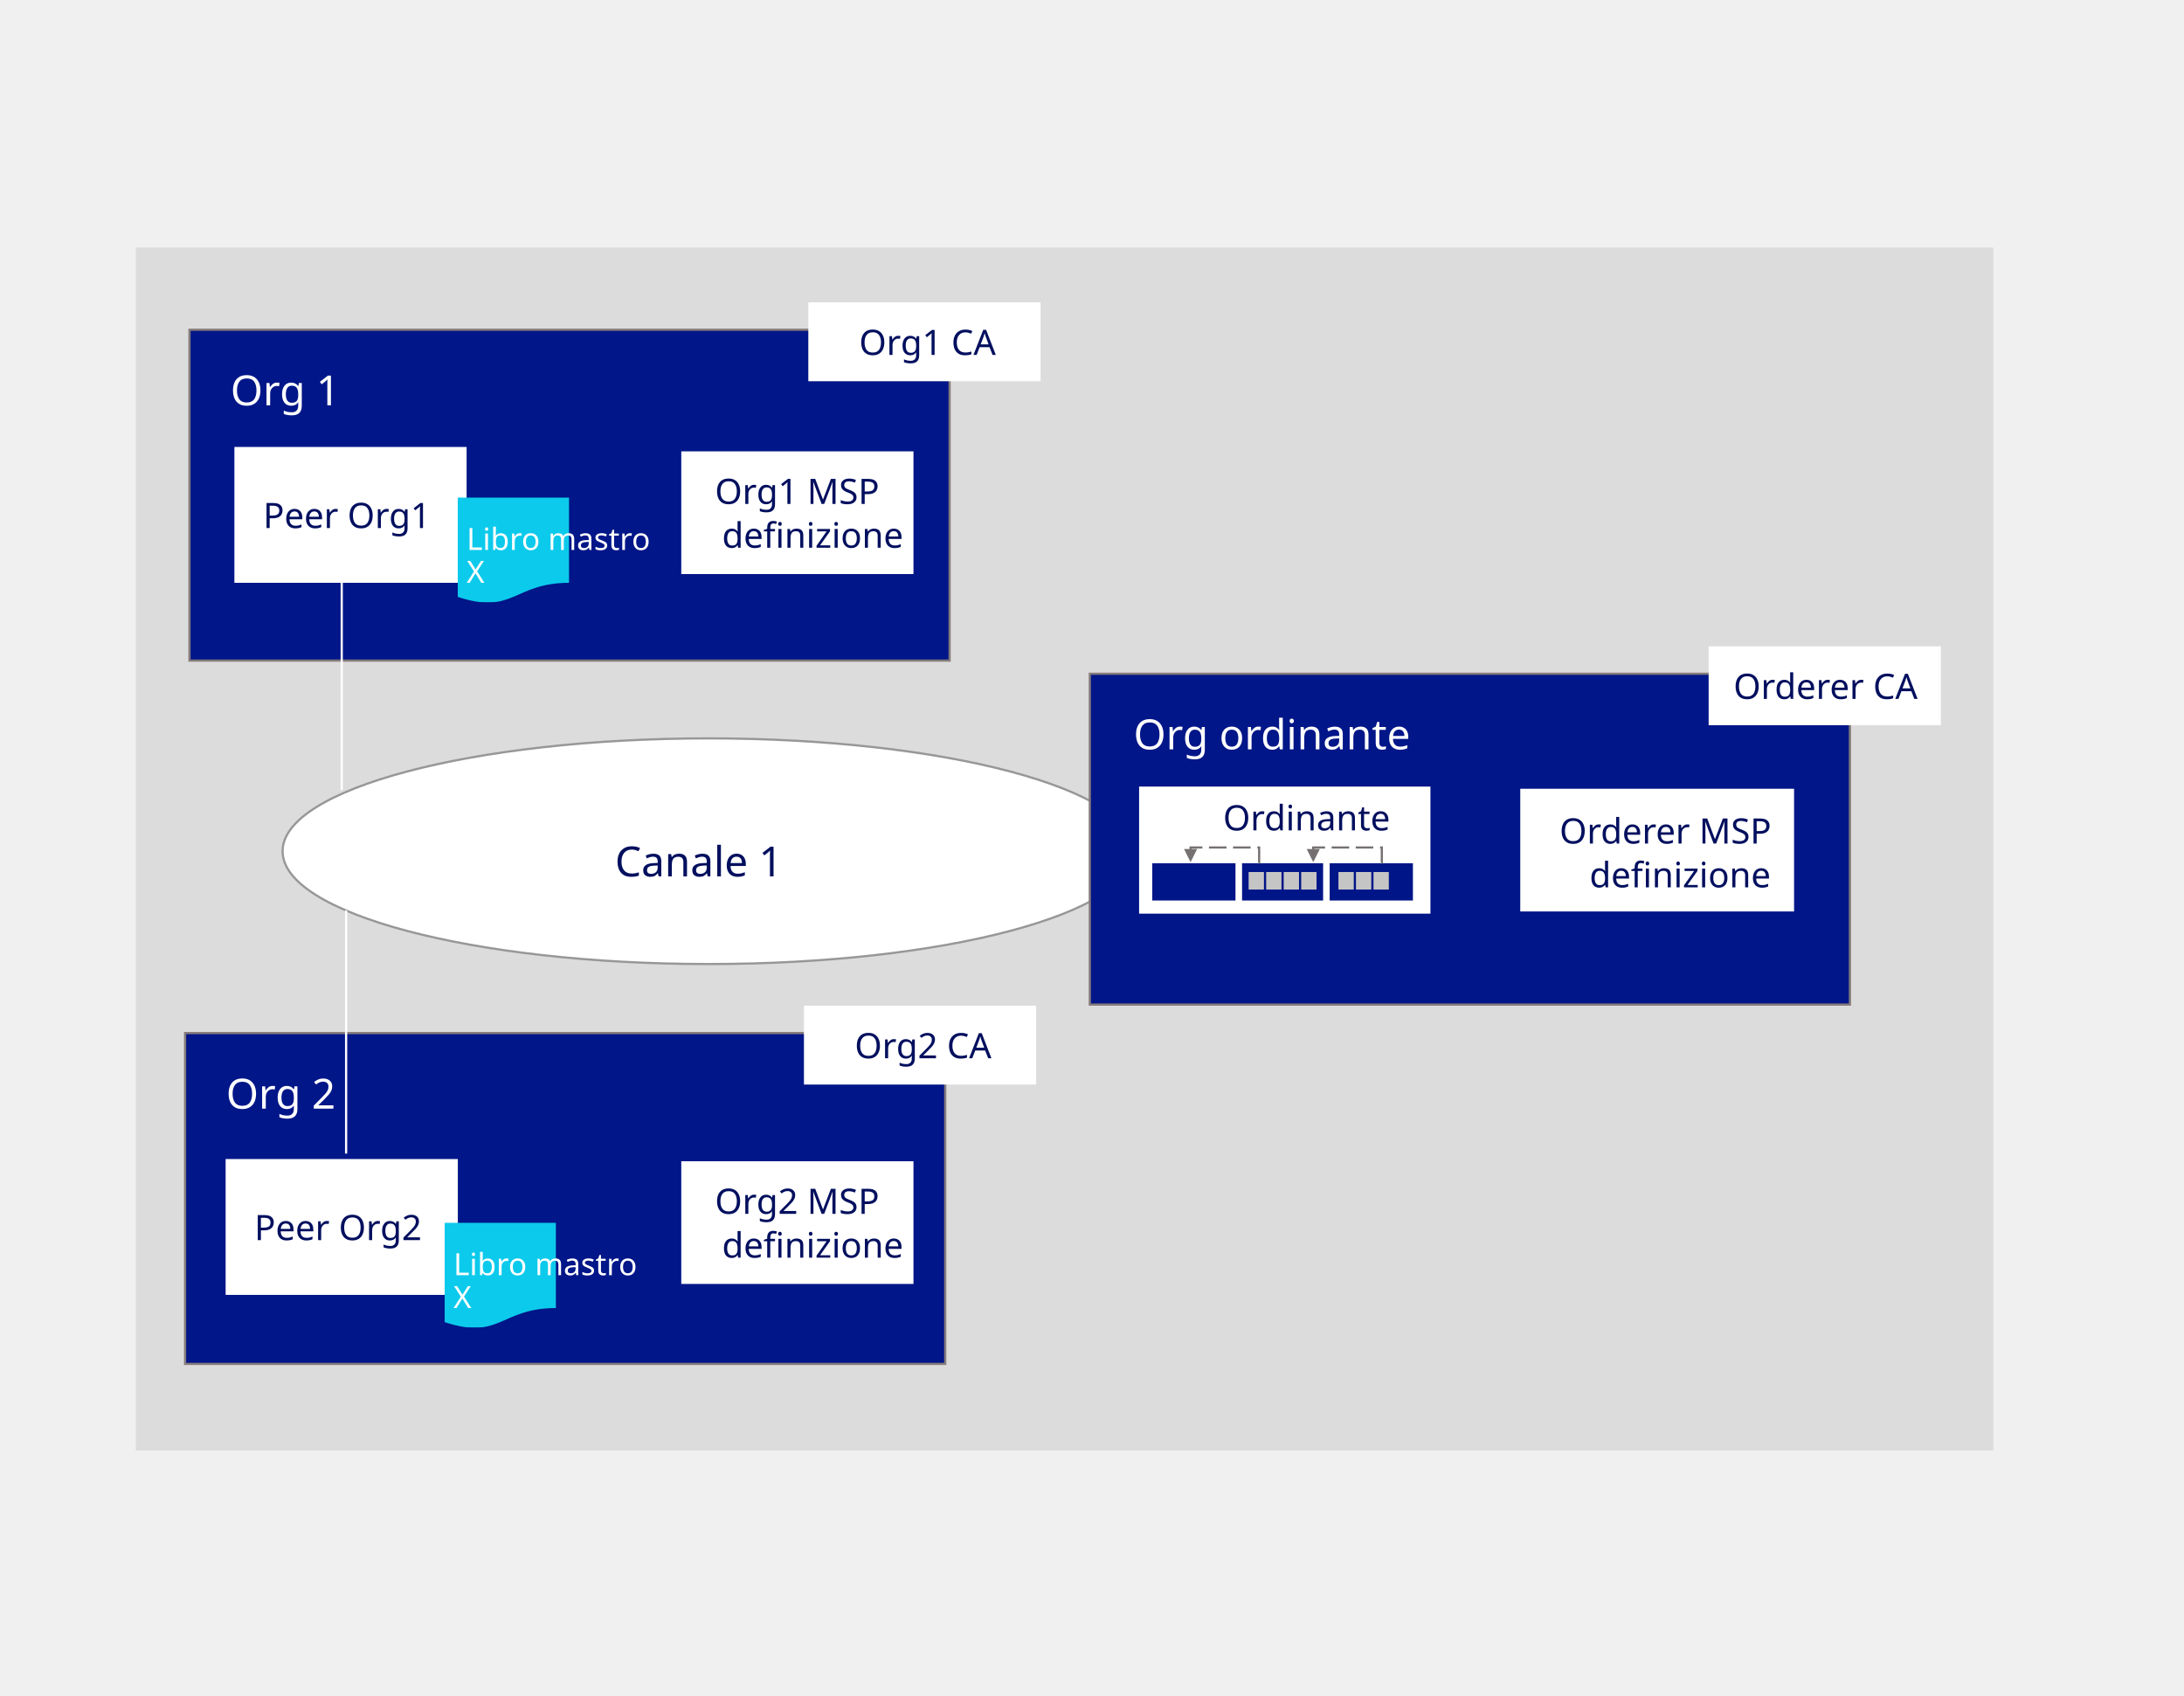
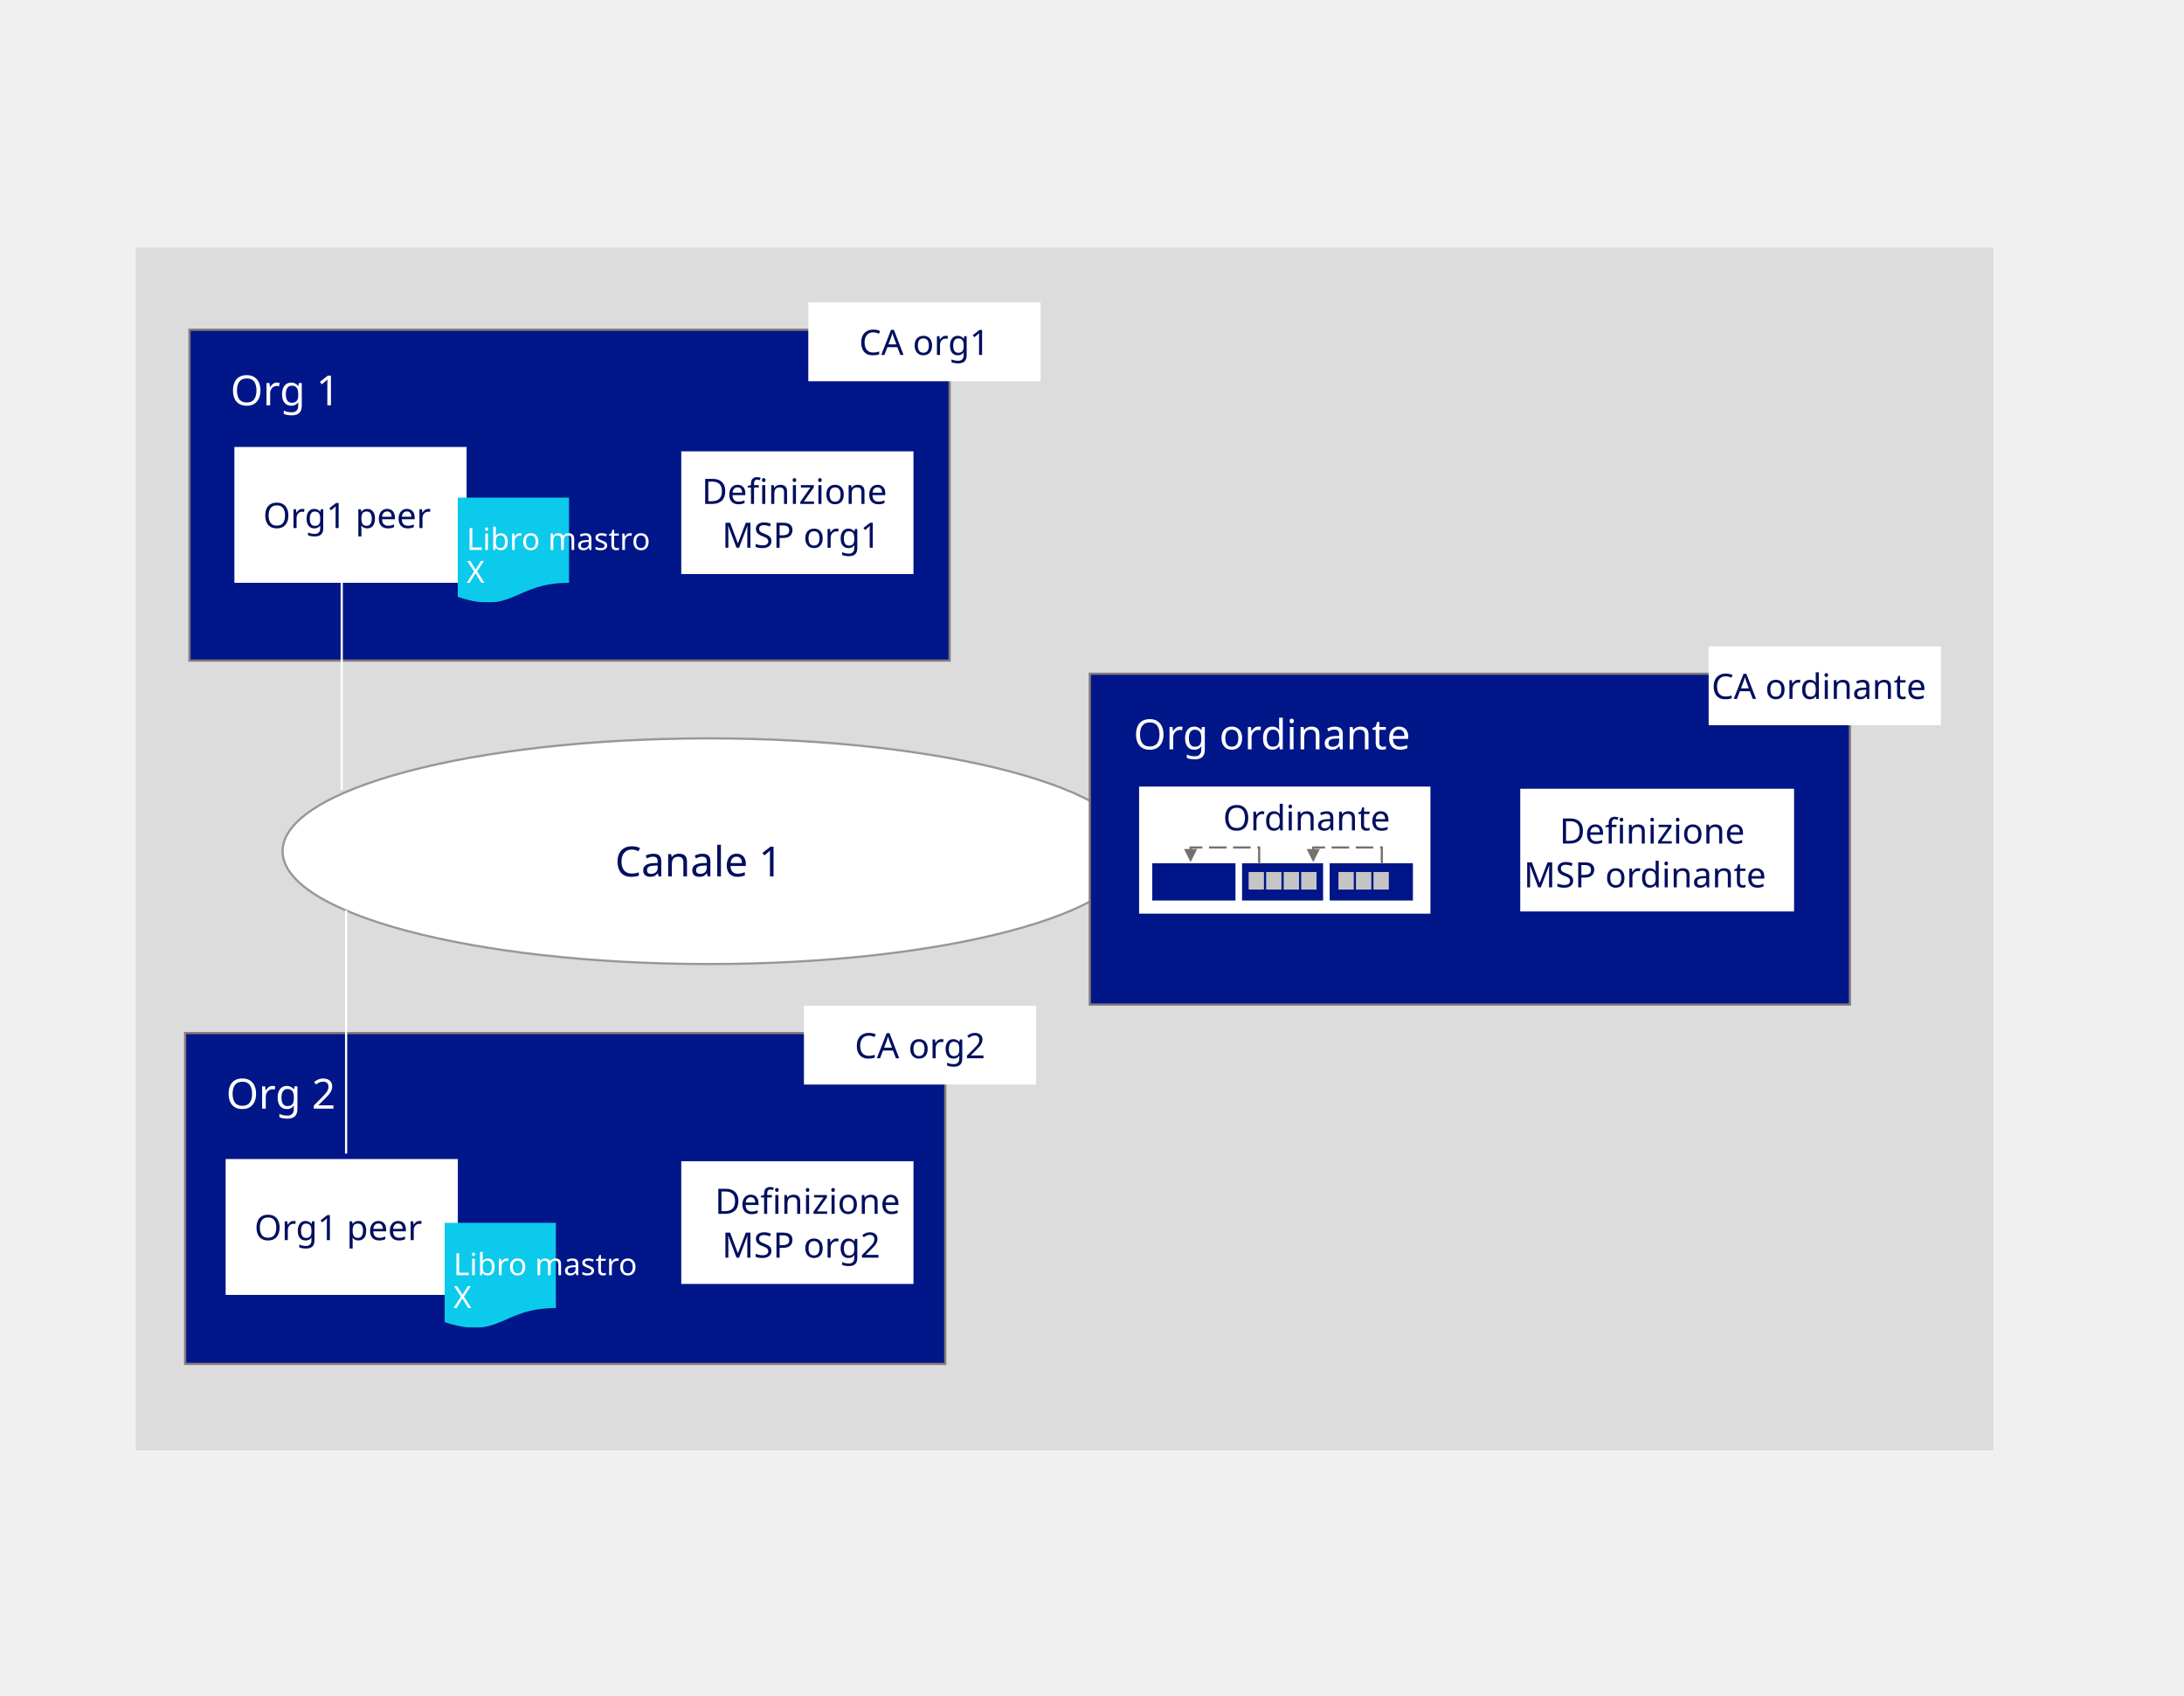
<svg xmlns="http://www.w3.org/2000/svg" version="1.1" id="Layer_1" x="0px" y="0px" viewBox="0 0 997 774" style="enable-background:new 0 0 997 774;" xml:space="preserve">
-   <style type="text/css">
+   <defs id="defs128" />
+   <style type="text/css" id="style2">
	.st0{fill:#DCDCDC;stroke:#DCDCDC;}
	.st1{fill:#5A6872;}
	.st2{fill:#011688;stroke:#857B7B;}
	.st3{fill:#FFFFFF;}
	.st4{font-family:'IBMPlexSans-Medium';}
	.st5{font-size:19px;}
	.st6{fill:#FFFFFF;stroke:#FFFFFF;}
	.st7{fill:#010F5E;}
	.st8{font-size:16px;}
	.st9{filter:url(#Adobe_OpacityMaskFilter);}
	.st10{mask:url(#mask-2_1_);fill:#0CCAEB;}
	.st11{filter:url(#Adobe_OpacityMaskFilter_1_);}
	.st12{mask:url(#mask-4_1_);fill:#0CCAEB;}
	.st13{font-size:14px;}
	.st14{fill:#FFFFFF;stroke:#979797;}
	.st15{fill:#011688;}
	.st16{filter:url(#Adobe_OpacityMaskFilter_2_);}
	.st17{mask:url(#mask-6_1_);fill:none;stroke:#001588;}
	.st18{fill:#001588;}
	.st19{fill:#C5C5C5;}
	.st20{fill:#767171;}
	.st21{stroke:#FFFFFF;}
</style>
  <rect id="Rectangle" x="62.5" y="113.5" class="st0" width="847" height="548" />
  <g id="UI-Icon_x2F_checkmark--outline_x2F__x24_ui-05" transform="translate(321, 255)">
    <path id="Oval-2" class="st1" d="M8,14.5c3.6,0,6.5-2.9,6.5-6.5S11.6,1.5,8,1.5S1.5,4.4,1.5,8S4.4,14.5,8,14.5z M8,16   c-4.4,0-8-3.6-8-8s3.6-8,8-8s8,3.6,8,8S12.4,16,8,16z" />
    <polygon id="check" class="st1" points="11.3,4.7 12.7,6.1 6.8,12 3.3,8.6 4.7,7.2 6.8,9.2  " />
  </g>
  <rect id="Rectangle_1_" x="86.5" y="150.5" class="st2" width="347" height="151" />
-   <text transform="matrix(1 0 0 1 105.206 185)" class="st3 st4 st5">Org 1</text>
+   <text transform="matrix(1 0 0 1 105.206 185)" class="st3 st4 st5" id="text13">Org 1</text>
  <rect id="Rectangle_2_" x="369.5" y="138.5" class="st6" width="105" height="35" />
-   <text transform="matrix(1 0 0 1 392.176 162)" class="st7 st4 st8">Org1 CA</text>
+   <text transform="matrix(1 0 0 1 392.176 162)" class="st7 st4 st8" id="text16">CA org1</text>
  <rect id="Rectangle_3_" x="311.5" y="206.5" class="st6" width="105" height="55" />
-   <text transform="matrix(1 0 0 1 326.368 230)" class="st7 st4 st8">Org1 MSP </text>
-   <text transform="matrix(1 0 0 1 329.616 250)" class="st7 st4 st8">definizione</text>
+   <text class="st7 st4 st8" id="text19" x="320.368" y="230" style="font-size:16px;font-family:IBMPlexSans-Medium;fill:#010f5e">Definizione </text>
+   <text transform="matrix(1 0 0 1 329.616 250)" class="st7 st4 st8" id="text21">MSP org1</text>
  <rect id="Rectangle_4_" x="84.5" y="471.5" class="st2" width="347" height="151" />
-   <text transform="matrix(1 0 0 1 103.206 506)" class="st3 st4 st5">Org 2</text>
+   <text transform="matrix(1 0 0 1 103.206 506)" class="st3 st4 st5" id="text24">Org 2</text>
  <rect id="Rectangle_5_" x="103.5" y="529.5" class="st6" width="105" height="61" />
-   <text transform="matrix(1 0 0 1 116.124 566)" class="st7 st4 st8">Peer Org2</text>
+   <text transform="matrix(1 0 0 1 116.124 566)" class="st7 st4 st8" id="text27">Org1 peer</text>
  <rect id="Rectangle_6_" x="367.5" y="459.5" class="st6" width="105" height="35" />
-   <text transform="matrix(1 0 0 1 390.176 483)" class="st7 st4 st8">Org2 CA</text>
+   <text transform="matrix(1 0 0 1 390.176 483)" class="st7 st4 st8" id="text30">CA org2</text>
  <rect id="Rectangle_7_" x="311.5" y="530.5" class="st6" width="105" height="55" />
-   <text transform="matrix(1 0 0 1 326.368 554)" class="st7 st4 st8">Org2 MSP </text>
-   <text transform="matrix(1 0 0 1 329.616 574)" class="st7 st4 st8">definizione</text>
+   <text transform="matrix(1 0 0 1 326.368 554)" class="st7 st4 st8" id="text33">Definizione </text>
+   <text transform="matrix(1 0 0 1 329.616 574)" class="st7 st4 st8" id="text35">MSP org2</text>
  <rect id="Rectangle_8_" x="107.5" y="204.5" class="st6" width="105" height="61" />
  <g id="Group-3" transform="translate(208, 227)">
-     <g id="Clip-2">
- 	</g>
-     <defs>
+     <g id="Clip-2" />
+     <defs id="defs42">
      <filter id="Adobe_OpacityMaskFilter" filterUnits="userSpaceOnUse" x="0.9" y="0" width="51" height="48">
-         <feColorMatrix type="matrix" values="1 0 0 0 0  0 1 0 0 0  0 0 1 0 0  0 0 0 1 0" />
+         <feColorMatrix type="matrix" values="1 0 0 0 0  0 1 0 0 0  0 0 1 0 0  0 0 0 1 0" id="feColorMatrix39" />
      </filter>
    </defs>
    <mask maskUnits="userSpaceOnUse" x="0.9" y="0" width="51" height="48" id="mask-2_1_">
-       <g class="st9">
+       <g class="st9" id="g45">
        <polygon id="path-1_1_" class="st3" points="0.9,0 51.9,0 51.9,48 0.9,48    " />
      </g>
    </mask>
-     <path id="Fill-1" class="st10" d="M0.9,0h51v39c-25.5,0-25.5,14.9-51,6.4V0z" />
+     <path id="Fill-1" class="st10" d="M0.9,0h51v39c-25.5,0-25.5,14.9-51,6.4V0z" mask="url(#mask-2_1_)" />
  </g>
  <g id="Group-3-Copy" transform="translate(202, 558)">
-     <g id="Clip-2_1_">
- 	</g>
-     <defs>
+     <g id="Clip-2_1_" />
+     <defs id="defs54">
      <filter id="Adobe_OpacityMaskFilter_1_" filterUnits="userSpaceOnUse" x="0.9" y="0" width="51" height="48">
-         <feColorMatrix type="matrix" values="1 0 0 0 0  0 1 0 0 0  0 0 1 0 0  0 0 0 1 0" />
+         <feColorMatrix type="matrix" values="1 0 0 0 0  0 1 0 0 0  0 0 1 0 0  0 0 0 1 0" id="feColorMatrix51" />
      </filter>
    </defs>
    <mask maskUnits="userSpaceOnUse" x="0.9" y="0" width="51" height="48" id="mask-4_1_">
-       <g class="st11">
+       <g class="st11" id="g57">
        <polygon id="path-3_1_" class="st3" points="0.9,0 51.9,0 51.9,48 0.9,48    " />
      </g>
    </mask>
-     <path id="Fill-1_1_" class="st12" d="M0.9,0h51v39c-25.5,0-25.5,14.9-51,6.4V0z" />
+     <path id="Fill-1_1_" class="st12" d="M0.9,0h51v39c-25.5,0-25.5,14.9-51,6.4V0z" mask="url(#mask-4_1_)" />
  </g>
-   <text transform="matrix(1 0 0 1 120.124 241)" class="st7 st4 st8">Peer Org1</text>
-   <text transform="matrix(1 0 0 1 213 251)" class="st3 st4 st13">Libro mastro</text>
-   <text transform="matrix(1 0 0 1 256.6936 251)" class="st3 st4 st13"> </text>
-   <text transform="matrix(1 0 0 1 213 266)" class="st3 st4 st13">X</text>
-   <text transform="matrix(1 0 0 1 207 582)" class="st3 st4 st13">Libro mastro</text>
-   <text transform="matrix(1 0 0 1 250.6936 582)" class="st3 st4 st13"> </text>
-   <text transform="matrix(1 0 0 1 207 597)" class="st3 st4 st13">X</text>
+   <text transform="matrix(1 0 0 1 120.124 241)" class="st7 st4 st8" id="text62">Org1 peer</text>
+   <text transform="matrix(1 0 0 1 213 251)" class="st3 st4 st13" id="text64">Libro mastro</text>
+   <text transform="matrix(1 0 0 1 256.6936 251)" class="st3 st4 st13" id="text66" />
+   <text transform="matrix(1 0 0 1 213 266)" class="st3 st4 st13" id="text68">X</text>
+   <text transform="matrix(1 0 0 1 207 582)" class="st3 st4 st13" id="text70">Libro mastro</text>
+   <text transform="matrix(1 0 0 1 250.6936 582)" class="st3 st4 st13" id="text72" />
+   <text transform="matrix(1 0 0 1 207 597)" class="st3 st4 st13" id="text74">X</text>
  <ellipse id="Oval" class="st14" cx="323.5" cy="388.5" rx="194.5" ry="51.5" />
-   <text transform="matrix(1 0 0 1 280.7465 400)" class="st7 st4 st5">Canale 1</text>
+   <text transform="matrix(1 0 0 1 280.7465 400)" class="st7 st4 st5" id="text77">Canale 1</text>
  <rect id="Rectangle_9_" x="497.5" y="307.5" class="st2" width="347" height="151" />
-   <text transform="matrix(1 0 0 1 517.447 342)" class="st3 st4 st5">Org ordinante</text>
+   <text transform="matrix(1 0 0 1 517.447 342)" class="st3 st4 st5" id="text80">Org ordinante</text>
  <rect id="Rectangle_10_" x="780.5" y="295.5" class="st6" width="105" height="35" />
-   <text transform="matrix(1 0 0 1 791.34 319)" class="st7 st4 st8">Orderer CA</text>
+   <text class="st7 st4 st8" id="text83" x="781.34" y="319" style="font-size:16px;font-family:IBMPlexSans-Medium;fill:#010f5e">CA ordinante</text>
  <rect id="Rectangle_11_" x="694.5" y="360.5" class="st6" width="124" height="55" />
-   <text transform="matrix(1 0 0 1 711.92 385)" class="st7 st4 st8">Orderer MSP </text>
-   <text transform="matrix(1 0 0 1 725.616 405)" class="st7 st4 st8">definizione</text>
+   <text transform="matrix(1 0 0 1 711.92 385)" class="st7 st4 st8" id="text86">Definizione </text>
+   <text class="st7 st4 st8" id="text88" x="695.616" y="405" style="font-size:16px;font-family:IBMPlexSans-Medium;fill:#010f5e">MSP ordinante</text>
  <rect id="Rectangle_12_" x="526" y="402" class="st15" width="10" height="10" />
  <g id="Group-18" transform="translate(518, 357)">
    <g id="Group-5">
      <polygon id="Fill-1_2_" class="st3" points="1.5,1.5 135.5,1.5 135.5,60.5 1.5,60.5   " />
-       <g id="Clip-4">
- 		</g>
-       <defs>
+       <g id="Clip-4" />
+       <defs id="defs96">
        <filter id="Adobe_OpacityMaskFilter_2_" filterUnits="userSpaceOnUse" x="1" y="1" width="135" height="60">
-           <feColorMatrix type="matrix" values="1 0 0 0 0  0 1 0 0 0  0 0 1 0 0  0 0 0 1 0" />
+           <feColorMatrix type="matrix" values="1 0 0 0 0  0 1 0 0 0  0 0 1 0 0  0 0 0 1 0" id="feColorMatrix93" />
        </filter>
      </defs>
      <mask maskUnits="userSpaceOnUse" x="1" y="1" width="135" height="60" id="mask-6_1_">
-         <g class="st16">
+         <g class="st16" id="g99">
          <polygon id="path-5_1_" class="st3" points="0,62 137,62 137,0 0,0     " />
        </g>
      </mask>
-       <polygon id="Stroke-3" class="st17" points="1.5,60.5 135.5,60.5 135.5,1.5 1.5,1.5   " />
+       <polygon id="Stroke-3" class="st17" points="1.5,60.5 135.5,60.5 135.5,1.5 1.5,1.5   " mask="url(#mask-6_1_)" />
    </g>
    <polygon id="Fill-6" class="st18" points="8,54 46,54 46,37 8,37  " />
    <polygon id="Fill-7" class="st18" points="89,54 127,54 127,37 89,37  " />
    <polygon id="Fill-8" class="st18" points="49,54 86,54 86,37 49,37  " />
    <polygon id="Fill-9" class="st19" points="52,49 59,49 59,41 52,41  " />
    <polygon id="Fill-10" class="st19" points="60,49 67,49 67,41 60,41  " />
    <polygon id="Fill-11" class="st19" points="68,49 75,49 75,41 68,41  " />
    <polygon id="Fill-12" class="st19" points="76,49 83,49 83,41 76,41  " />
    <path id="Fill-13" class="st20" d="M56.5,36.2h0.3l-0.5,0.5v-6.9l0.5,0.5h-0.8v-1h1.3v7.9h-0.8V36.2z M44.9,30.3h8v-1h-8V30.3z    M33.9,30.3h8v-1h-8V30.3z M30.9,30.3h-5.4l0.5-0.5v1.7h-1v-2.2h5.9V30.3z M28.5,30.5l-3,6l-3-6H28.5z" />
    <path id="Fill-14" class="st20" d="M112.5,36.2h0.3l-0.5,0.5v-6.9l0.5,0.5h-0.8v-1h1.3v7.9h-0.8V36.2z M100.9,30.3h8v-1h-8V30.3z    M89.9,30.3h8v-1h-8V30.3z M86.9,30.3h-5.4l0.5-0.5v1.7h-1v-2.2h5.9V30.3z M84.5,30.5l-3,6l-3-6H84.5z" />
    <polygon id="Fill-15" class="st19" points="93,49 100,49 100,41 93,41  " />
    <polygon id="Fill-16" class="st19" points="101,49 108,49 108,41 101,41  " />
    <polygon id="Fill-17" class="st19" points="109,49 116,49 116,41 109,41  " />
  </g>
-   <text transform="matrix(1 0 0 1 558.324 379)" class="st7 st4 st8">Ordinante</text>
-   <g>
-     <line class="st21" x1="156" y1="265.5" x2="156" y2="360.5" />
-     <line class="st21" x1="158" y1="415.5" x2="158" y2="526.5" />
+   <text transform="matrix(1 0 0 1 558.324 379)" class="st7 st4 st8" id="text117">Ordinante</text>
+   <g id="g123">
+     <line class="st21" x1="156" y1="265.5" x2="156" y2="360.5" id="line119" />
+     <line class="st21" x1="158" y1="415.5" x2="158" y2="526.5" id="line121" />
  </g>
</svg>
